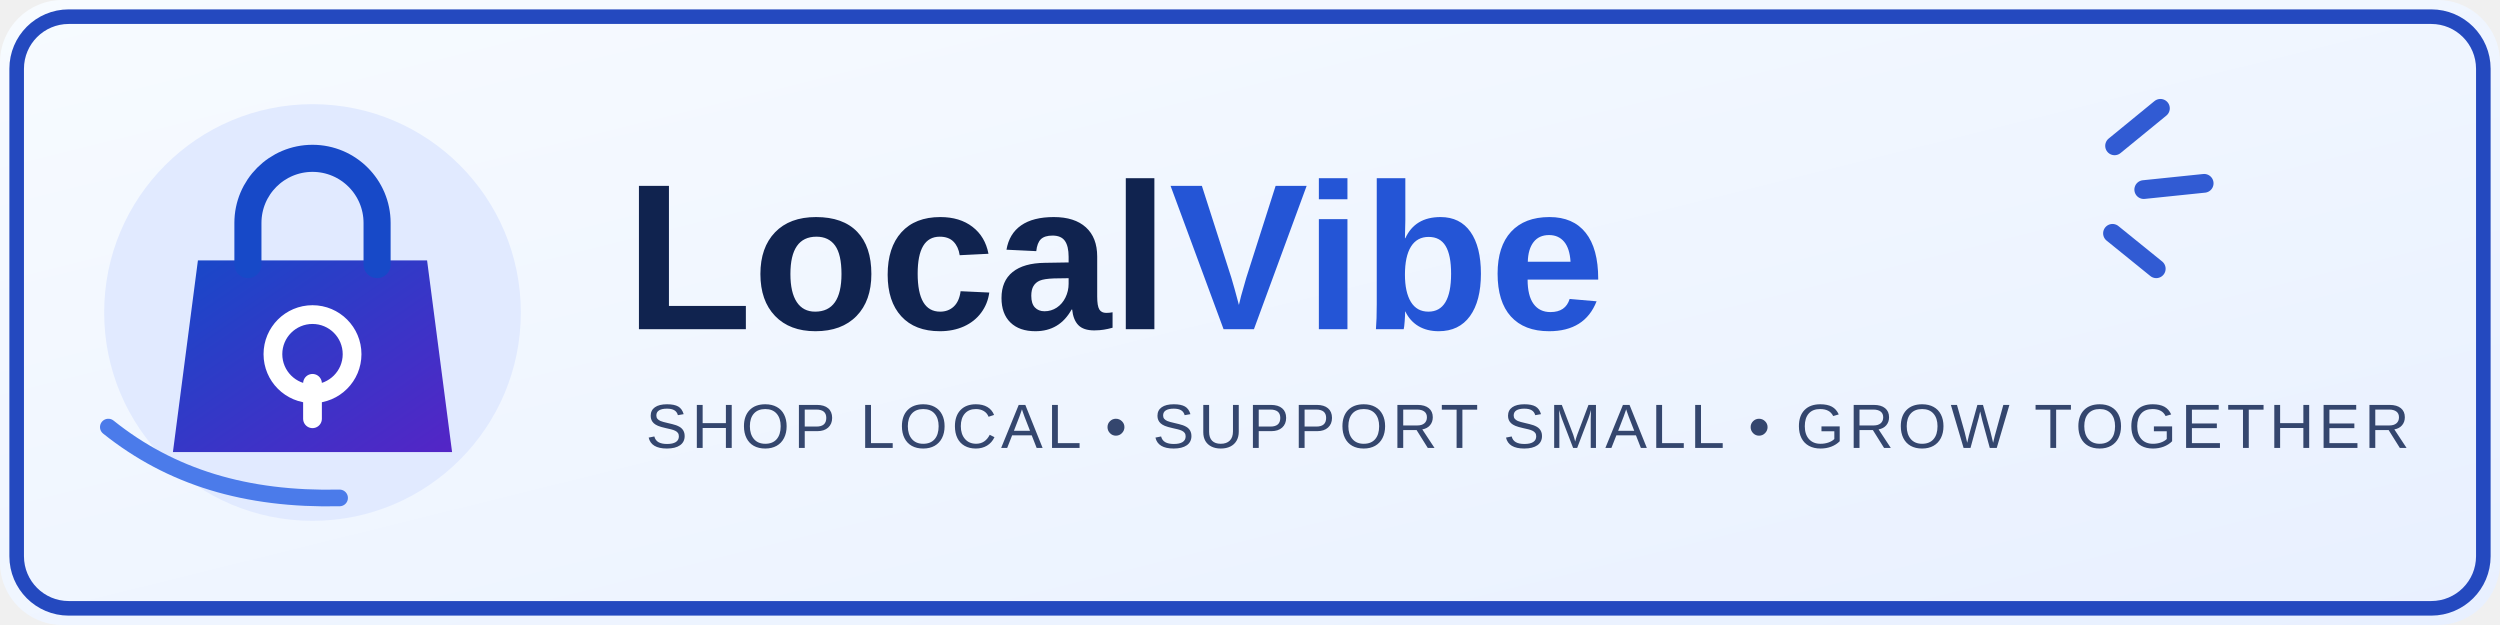
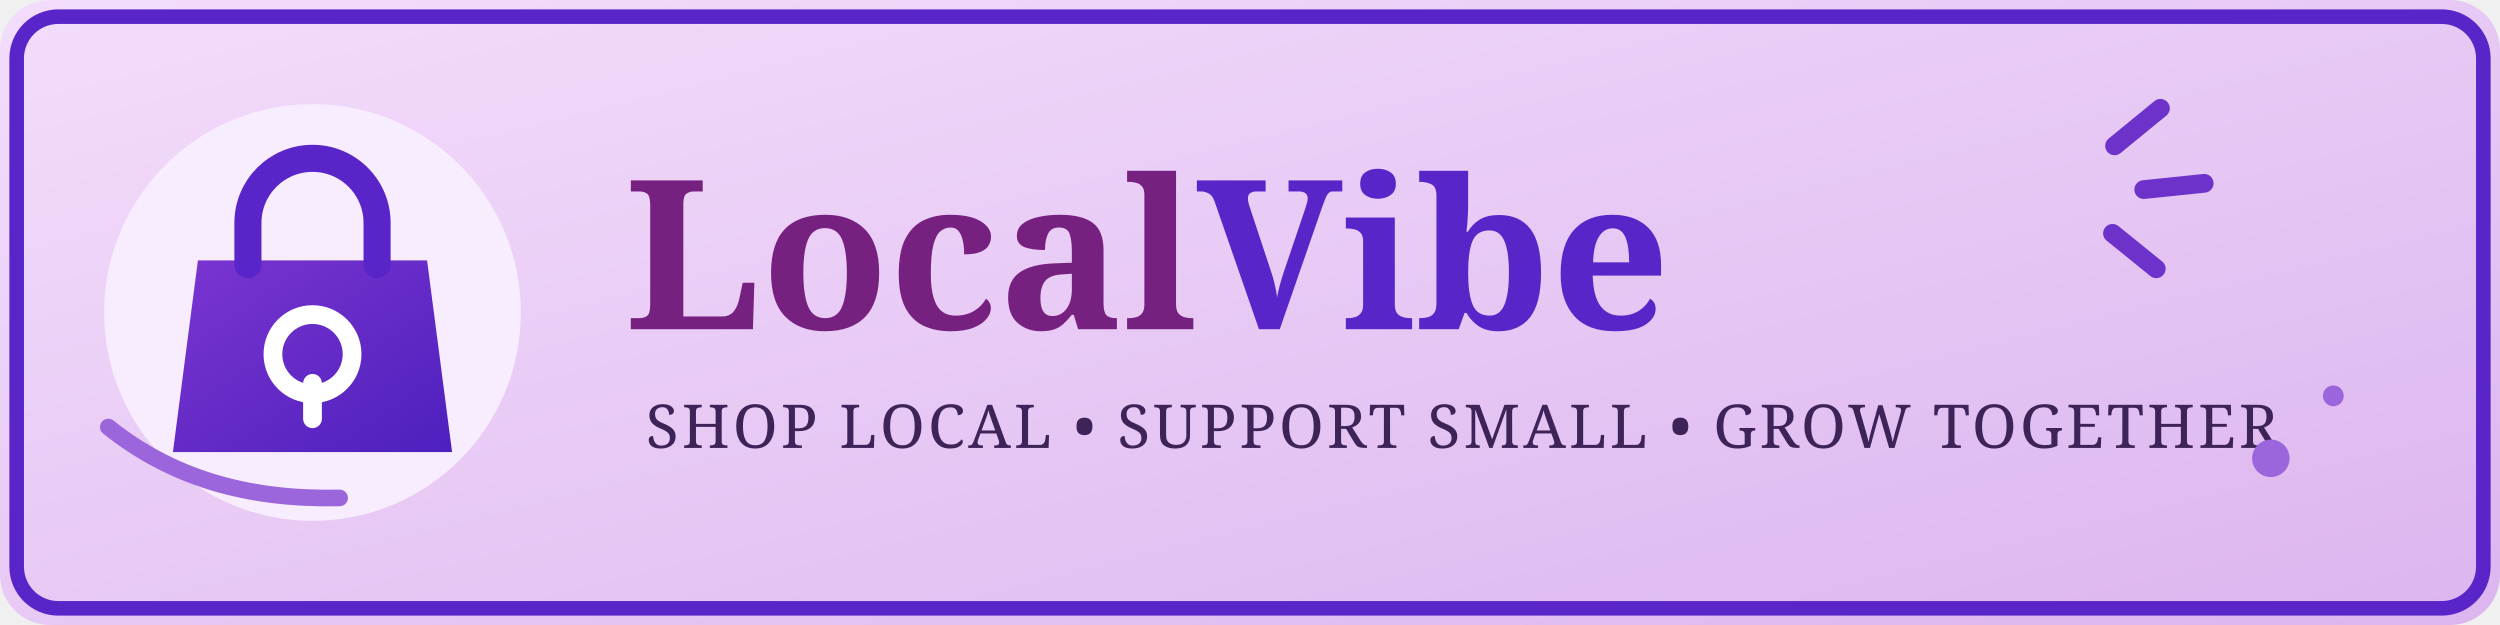
<svg xmlns="http://www.w3.org/2000/svg" width="1200" height="300" viewBox="0 0 1200 300">
  <defs>
    <linearGradient id="bg" x1="0" y1="0" x2="1" y2="1">
-       <stop offset="0" stop-color="#f7fbff" />
-       <stop offset="1" stop-color="#e8f0ff" />
+       <stop offset="0" stop-color="#f3ddfb" />
+       <stop offset="1" stop-color="#dcb5ef" />
    </linearGradient>
-     <linearGradient id="blue" x1="0" y1="0" x2="1" y2="1">
-       <stop offset="0" stop-color="#1749c8" />
-       <stop offset="1" stop-color="#5425c6" />
+     <linearGradient id="purple" x1="0" y1="0" x2="1" y2="1">
+       <stop offset="0" stop-color="#7b35d1" />
+       <stop offset="1" stop-color="#4d20bd" />
    </linearGradient>
  </defs>
-   <rect width="1200" height="300" rx="30" fill="url(#bg)" />
-   <rect x="8" y="8" width="1184" height="284" rx="25" fill="none" stroke="#2449bf" stroke-width="7" />
-   <circle cx="150" cy="150" r="100" fill="#e1eaff" />
-   <path d="M95 125h110l12 92H83z" fill="url(#blue)" />
-   <path d="M119 127v-20a31 31 0 0 1 62 0v20" fill="none" stroke="#1749c8" stroke-width="13" stroke-linecap="round" />
+   <rect width="1200" height="300" rx="24" fill="url(#bg)" />
+   <rect x="8" y="8" width="1184" height="284" rx="20" fill="none" stroke="#5924c8" stroke-width="7" />
+   <circle cx="150" cy="150" r="100" fill="#f8edff" />
+   <path d="M95 125h110l12 92H83z" fill="url(#purple)" />
+   <path d="M119 127v-20a31 31 0 0 1 62 0v20" fill="none" stroke="#5924c8" stroke-width="13" stroke-linecap="round" />
  <path d="M150 151a19 19 0 1 0 0 38 19 19 0 0 0 0-38m0 33v17" fill="none" stroke="#fff" stroke-width="9" stroke-linecap="round" />
-   <path d="M52 205c30 24 66 35 111 34" fill="none" stroke="#4b7bea" stroke-width="8" stroke-linecap="round" />
-   <text x="300" y="158" font-family="Arial,Helvetica,sans-serif" font-size="100" font-weight="700" fill="#10234f">Local<tspan fill="#2455d6">Vibe</tspan>
+   <path d="M52 205c30 24 66 35 111 34" fill="none" stroke="#9b65dc" stroke-width="8" stroke-linecap="round" />
+   <text x="300" y="158" font-family="Georgia,serif" font-size="100" font-weight="700" fill="#762080">Local<tspan fill="#5924c8">Vibe</tspan>
  </text>
-   <text x="310" y="215" font-family="Arial,Helvetica,sans-serif" font-size="30" letter-spacing="2" fill="#34466e">SHOP LOCAL  •  SUPPORT SMALL  •  GROW TOGETHER</text>
-   <path d="M1015 70l22-18m-8 39 29-3m-44 24 21 17" stroke="#315bd3" stroke-width="9" stroke-linecap="round" />
+   <text x="310" y="215" font-family="Georgia,serif" font-size="29" letter-spacing="1.5" fill="#3d2358">SHOP LOCAL  •  SUPPORT SMALL  •  GROW TOGETHER</text>
+   <path d="M1015 70l22-18m-8 39 29-3m-44 24 21 17" stroke="#6c32c9" stroke-width="9" stroke-linecap="round" />
+   <circle cx="1090" cy="220" r="9" fill="#9b65dc" />
+   <circle cx="1120" cy="190" r="5" fill="#9b65dc" />
</svg>
